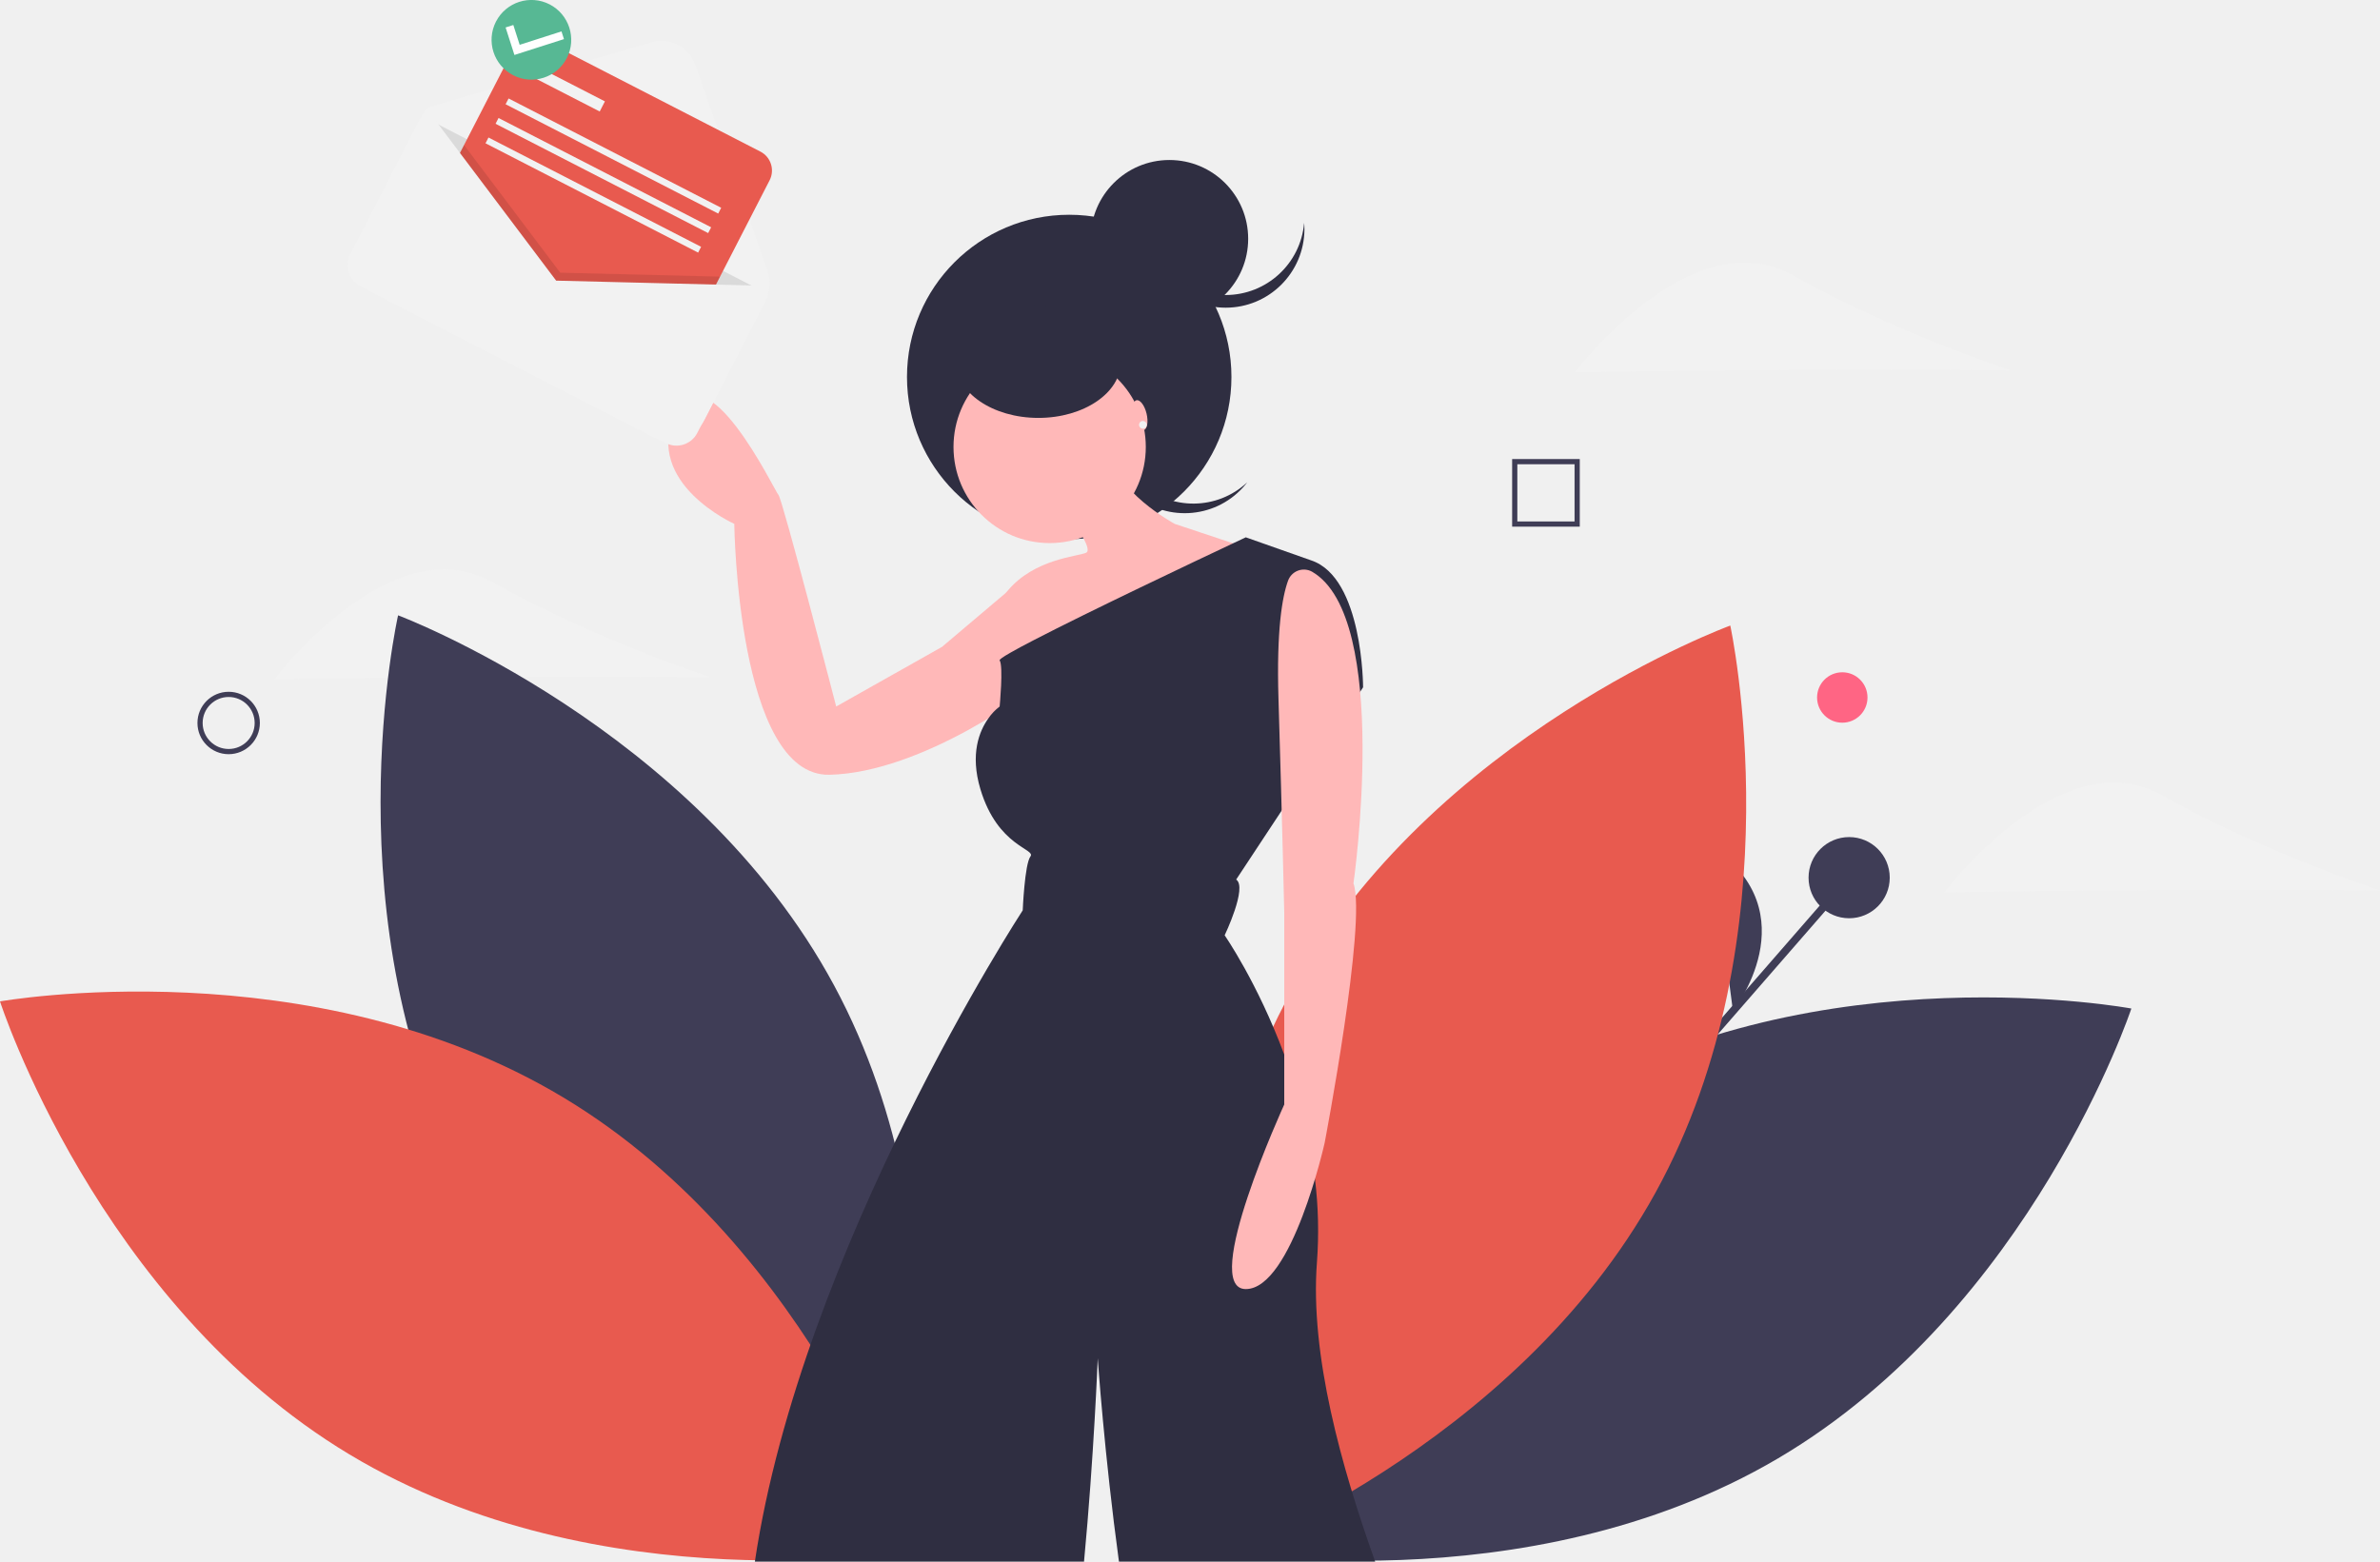
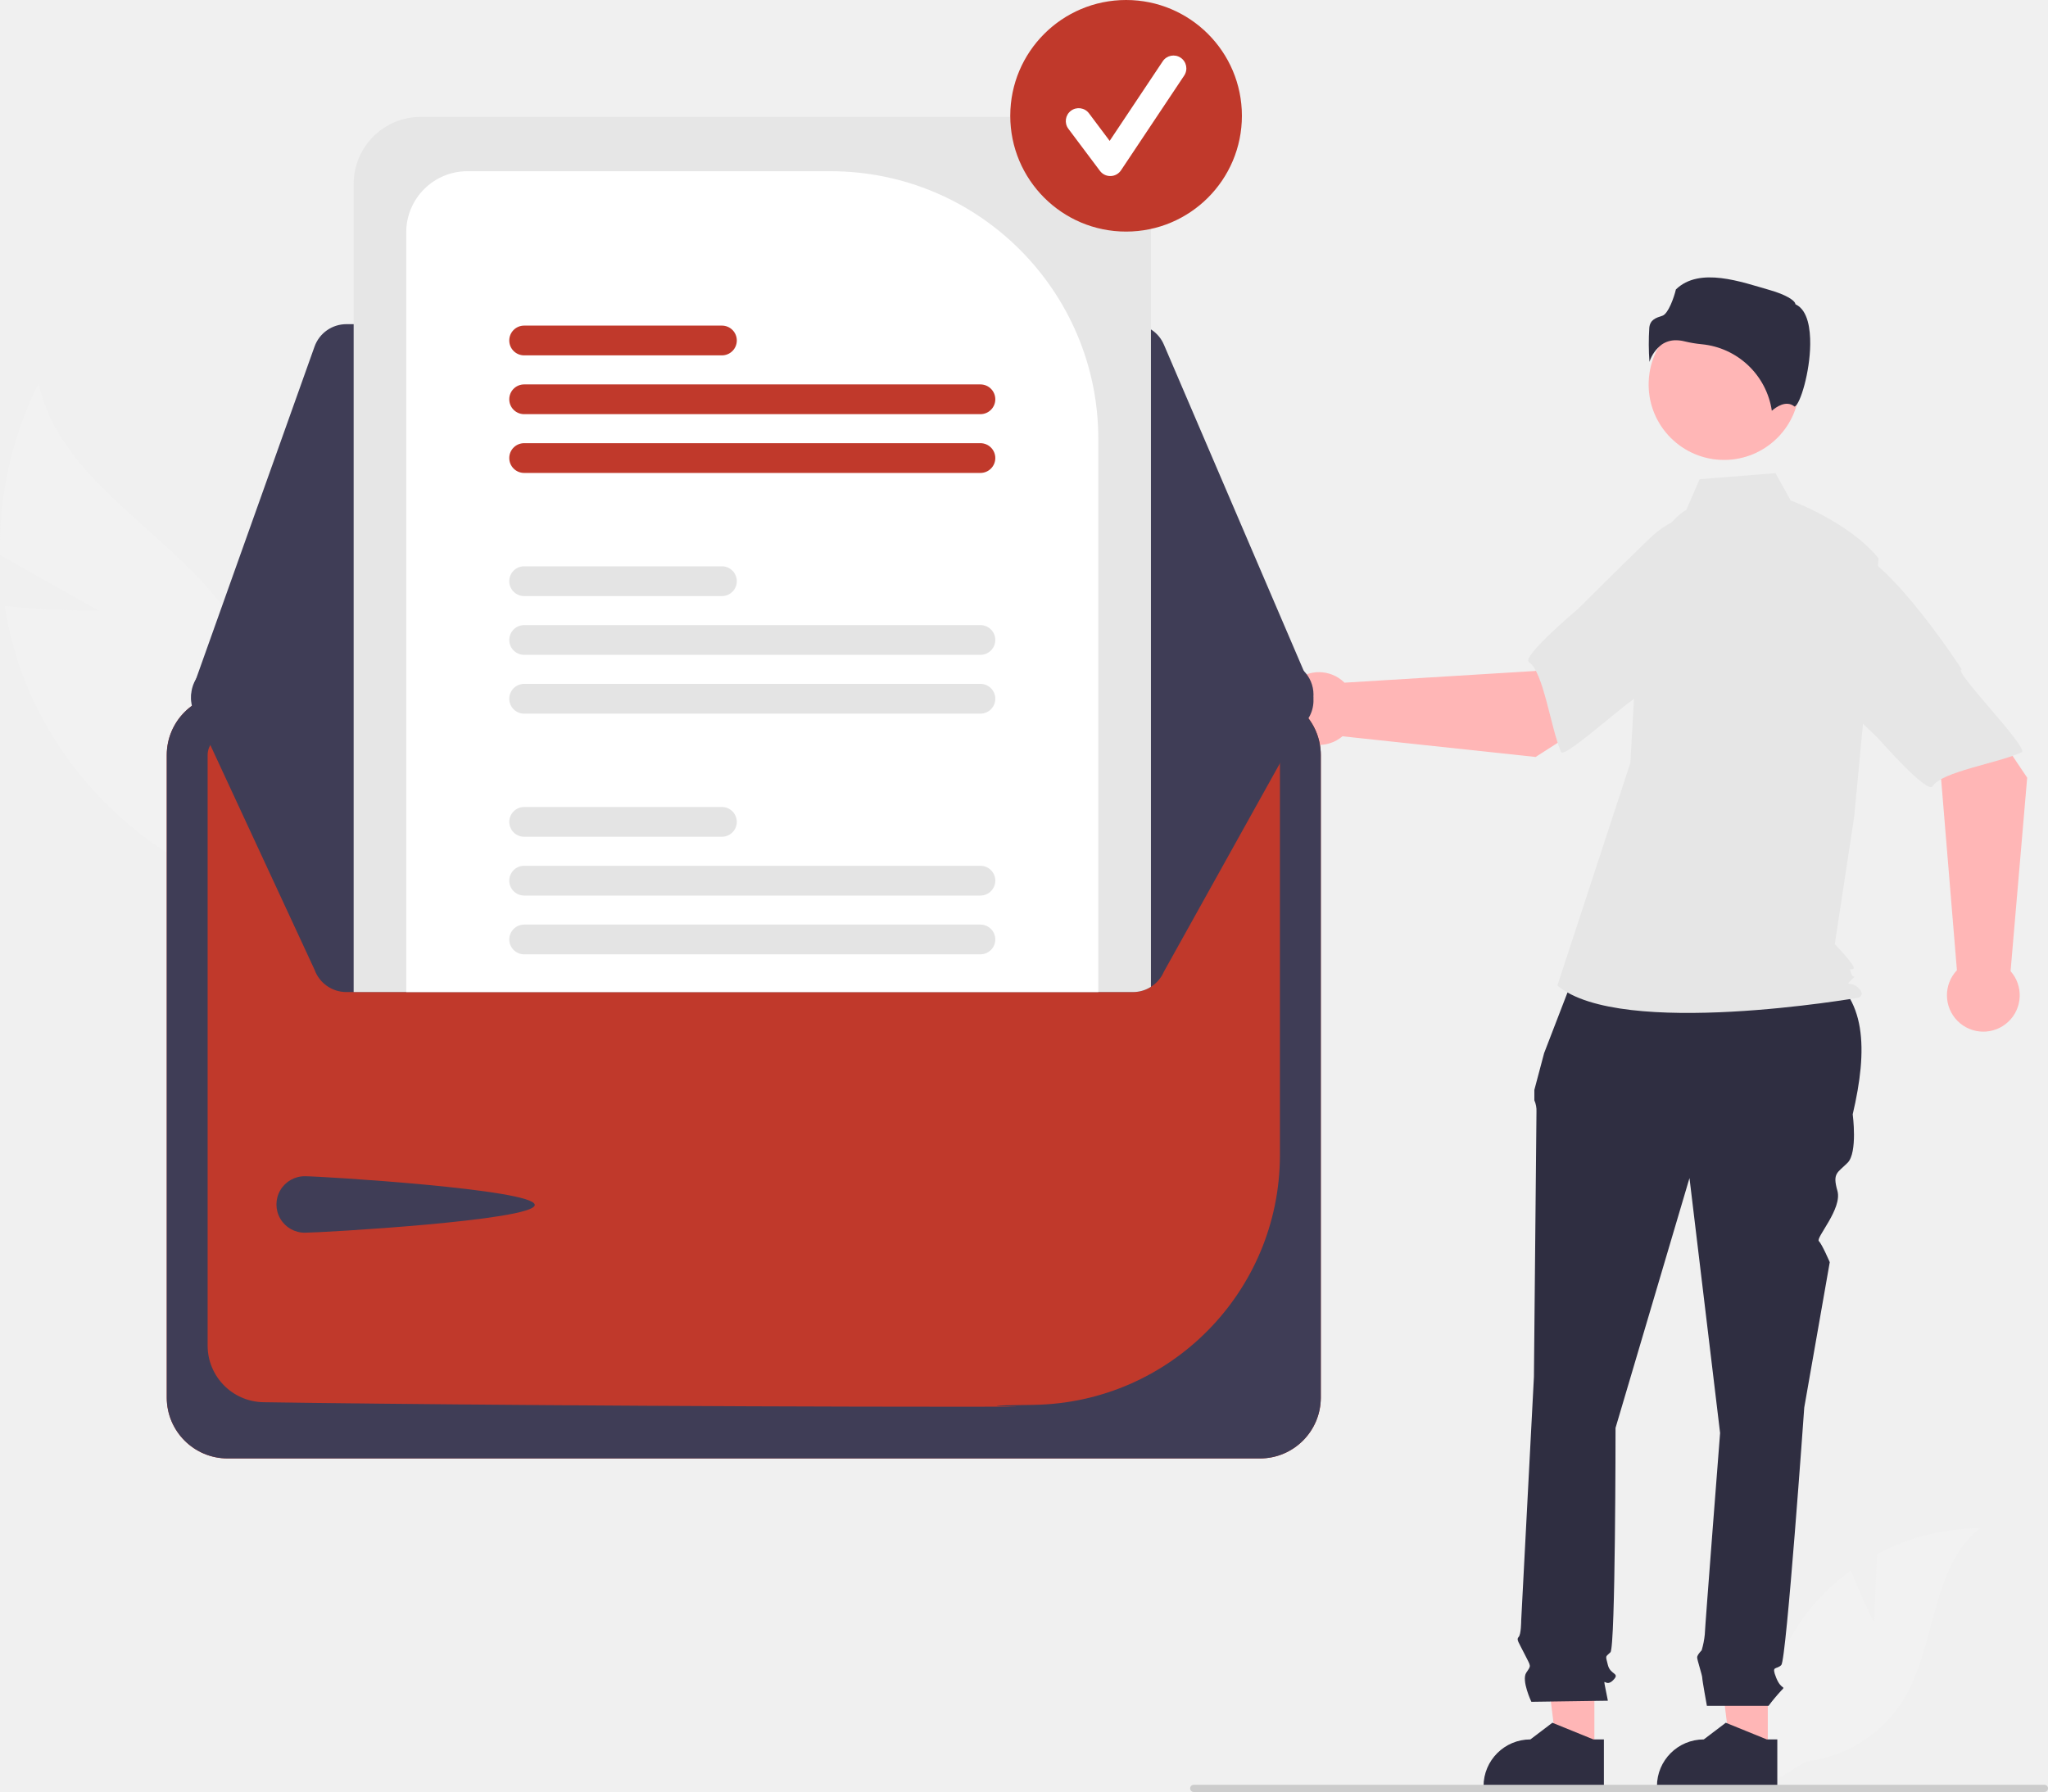
- <svg xmlns="http://www.w3.org/2000/svg" id="be452e83-5912-4855-80f8-a79ecab91838" data-name="Layer 1" width="915.112" height="600.53" viewBox="0 0 915.112 600.53">
-   <path d="M331.917,410.029c-46.277.213-83.944.897-83.944.897s44.774-59.307,83.776-37.334,83.807,36.562,83.807,36.562S378.194,409.816,331.917,410.029Z" transform="translate(-142.4442 -149.7349)" fill="#f2f2f2" />
-   <circle cx="708.362" cy="268.224" r="9.694" fill="#ff6584" />
-   <rect x="762.015" y="527.381" width="110.371" height="2.967" transform="translate(-260.7525 648.0865) rotate(-48.9494)" fill="#3f3d56" />
-   <circle cx="710.999" cy="337.513" r="15.608" fill="#3f3d56" />
-   <path d="M808.77,538.547s29.813-37.63-8.319-63.444" transform="translate(-142.4442 -149.7349)" fill="#3f3d56" />
-   <path d="M322.299,604.622c53.69,99.57,167.638,142.313,167.638,142.313s26.901-118.691-26.789-218.261S295.51,386.361,295.51,386.361,268.61,505.053,322.299,604.622Z" transform="translate(-142.4442 -149.7349)" fill="#3f3d56" />
-   <path d="M359.202,571.865c96.932,58.317,134.263,174.152,134.263,174.152s-119.826,21.283-216.758-37.034S142.444,534.83,142.444,534.83,262.27,513.547,359.202,571.865Z" transform="translate(-142.4442 -149.7349)" fill="#e85a4f" />
-   <path d="M744.876,572.689c-97.444,57.458-135.798,172.957-135.798,172.957s119.633,22.342,217.077-35.115,135.798-172.957,135.798-172.957S842.319,515.231,744.876,572.689Z" transform="translate(-142.4442 -149.7349)" fill="#3f3d56" />
-   <path d="M779.02,608.312C724.452,707.403,610.13,749.137,610.13,749.137s-25.85-118.925,28.719-218.016S807.739,390.297,807.739,390.297,833.589,509.221,779.02,608.312Z" transform="translate(-142.4442 -149.7349)" fill="#e85a4f" />
-   <path d="M580.991,335.58a30.283,30.283,0,0,1-3.762-40.83c-.61.572-1.206,1.165-1.776,1.796a30.287,30.287,0,0,0,44.931,40.625c.571-.631,1.101-1.284,1.609-1.948A30.283,30.283,0,0,1,580.991,335.58Z" transform="translate(-142.4442 -149.7349)" fill="#2f2e41" />
-   <circle cx="411.114" cy="144.965" r="62.376" fill="#2f2e41" />
-   <path d="M536.423,374.846l1.848-4.806L504.63,398.506,463.964,421.427s-20.703-79.853-22.181-81.331-28.096-57.671-39.926-31.054,22.921,42.144,22.921,42.144,1.109,97.228,36.599,96.489,79.483-32.902,80.222-35.86S536.423,374.846,536.423,374.846Z" transform="translate(-142.4442 -149.7349)" fill="#ffb8b8" />
-   <circle cx="403.591" cy="171.876" r="36.969" fill="#ffb8b8" />
-   <path d="M553.429,348.229s9.612,12.569,6.654,14.048-19.963,2.218-30.314,14.788,12.569,44.363,12.569,44.363l87.246-58.411-35.49-11.83s-24.399-13.309-23.66-27.357Z" transform="translate(-142.4442 -149.7349)" fill="#ffb8b8" />
-   <path d="M671.193,750.265h-98.51c-5.58-40.8-8.16-78.19-8.16-78.19s-1.44,37.61-5.27,78.19h-126.56c17.94-120.16,102.99-250.46,102.99-250.46s.74-17.75,2.96-20.71c2.22-2.95-12.57-3.69-19.23-25.87-4.06-13.54-.41-22.4,3.06-27.24a19.572,19.572,0,0,1,4.34-4.56s1.48-15.52,0-17.74c-.19-.29,1.27-1.31,3.97-2.86,2.25-1.3,5.36-2.97,9.08-4.89,21.31-11.05,62.56-30.6,76.69-37.26,3.1-1.47,4.9-2.31,4.9-2.31l25.14,8.87c19.96,6.65,19.96,48.8,19.96,48.8l-1.13,1.72-30.17,45.7-17.5,26.52c4.44,2.95-4.43,21.44-4.43,21.44s12.64,18.16,22.92,45.88a208.67,208.67,0,0,1,11.81,47.85,163.687,163.687,0,0,1,.76,31.96C646.073,670.725,658.253,714.015,671.193,750.265Z" transform="translate(-142.4442 -149.7349)" fill="#2f2e41" />
-   <path d="M646.947,369.593a6.459,6.459,0,0,0-9.247,3.458c-2.226,6.122-4.483,18.884-3.679,45.419,1.479,48.799,2.218,82.071,2.218,82.071v73.938s-32.533,70.98-14.788,70.98S651.766,589.265,651.766,589.265s16.266-85.028,11.091-99.816C662.857,489.45,677.45,387.293,646.947,369.593Z" transform="translate(-142.4442 -149.7349)" fill="#ffb8b8" />
-   <ellipse cx="399.252" cy="139.073" rx="31.729" ry="21.633" fill="#2f2e41" />
-   <circle cx="449.638" cy="91.817" r="30.287" fill="#2f2e41" />
-   <path d="M613.716,263.185A30.283,30.283,0,0,1,583.542,235.422c-.069.833-.113,1.673-.113,2.524a30.287,30.287,0,0,0,60.573,0c0-.851-.044-1.691-.113-2.524A30.283,30.283,0,0,1,613.716,263.185Z" transform="translate(-142.4442 -149.7349)" fill="#2f2e41" />
-   <ellipse cx="580.786" cy="309.411" rx="2.588" ry="5.915" transform="translate(-198.4355 -6.34316) rotate(-13.43351)" fill="#ffb8b8" />
-   <circle cx="439.451" cy="163.373" r="1.479" fill="#f2f2f2" />
-   <path d="M230.363,439.765a12,12,0,1,1,12-12A12.013,12.013,0,0,1,230.363,439.765Zm0-22a10,10,0,1,0,10,10A10.011,10.011,0,0,0,230.363,417.765Z" transform="translate(-142.4442 -149.7349)" fill="#3f3d56" />
-   <path d="M749.863,352.265h-26v-26h26Zm-24-2h22v-22h-22Z" transform="translate(-142.4442 -149.7349)" fill="#3f3d56" />
-   <path d="M973.917,492.029c-46.277.213-83.944.897-83.944.897s44.774-59.307,83.776-37.334,83.807,36.562,83.807,36.562S1020.194,491.816,973.917,492.029Z" transform="translate(-142.4442 -149.7349)" fill="#f2f2f2" />
-   <path d="M831.917,292.029c-46.277.213-83.944.897-83.944.897s44.774-59.307,83.776-37.334,83.807,36.562,83.807,36.562S878.194,291.816,831.917,292.029Z" transform="translate(-142.4442 -149.7349)" fill="#f2f2f2" />
-   <path d="M393.271,317.634,286.265,262.61a14.878,14.878,0,0,1-6.427-20.034L305.046,193.55a5.894,5.894,0,0,1,3.592-2.963l84.342-24.592a13.723,13.723,0,0,1,16.791,8.634l27.711,79.047a15.406,15.406,0,0,1-.838,12.142l-23.339,45.388A14.878,14.878,0,0,1,393.271,317.634Z" transform="translate(-142.4442 -149.7349)" fill="#f2f2f2" />
-   <path d="M397.522,298.204l-108.045-46.127c-3.481-1.79-.217.961,1.573-2.52l13.582-55.202,132.356,68.059-33.461,41.374C401.737,307.269,401.004,299.994,397.522,298.204Z" transform="translate(-142.4442 -149.7349)" opacity="0.1" />
-   <path d="M306.138,191.086" transform="translate(-142.4442 -149.7349)" fill="none" stroke="#3f3d56" stroke-miterlimit="10" />
-   <rect x="312.24" y="180.347" width="110.684" height="110.684" rx="8.186" transform="translate(-152.5584 305.0702) rotate(-62.78721)" fill="#e85a4f" />
-   <polygon points="276.863 106.382 249.046 160.479 150.613 109.863 178.43 55.767 215.415 104.863 276.863 106.382" opacity="0.1" />
-   <path d="M356.286,257.656l-47.389-62.907a2.877,2.877,0,0,0-4.857.415l-26.966,52.442a8.984,8.984,0,0,0,3.881,12.097l117.49,60.415a8.984,8.984,0,0,0,12.097-3.881L437.047,264.694a3.511,3.511,0,0,0-3.035-5.115Z" transform="translate(-142.4442 -149.7349)" fill="#f2f2f2" />
-   <rect x="344.793" y="181.399" width="30.954" height="4.377" transform="translate(-18.6137 -294.1646) rotate(27.21279)" fill="#f2f2f2" />
-   <rect x="332.331" y="208.48" width="91.924" height="2.501" transform="translate(-4.66338 -299.5128) rotate(27.21279)" fill="#f2f2f2" />
-   <rect x="328.471" y="215.988" width="91.924" height="2.501" transform="translate(-1.65748 -296.9164) rotate(27.21279)" fill="#f2f2f2" />
-   <rect x="324.61" y="223.495" width="91.924" height="2.501" transform="translate(1.34841 -294.32) rotate(27.21279)" fill="#f2f2f2" />
-   <ellipse cx="346.908" cy="164.789" rx="12.843" ry="12.819" transform="translate(-100.7251 248.2064) rotate(-62.78721)" fill="#fff" />
-   <path d="M353.781,151.421a15.321,15.321,0,1,0,6.619,20.631A15.366,15.366,0,0,0,353.781,151.421Zm-13.539,19.451-3.392-10.573,2.966-.951,2.444,7.618,16.078-5.158.951,2.966-19.047,6.1Z" transform="translate(-142.4442 -149.7349)" fill="#57b894" />
+ <svg xmlns="http://www.w3.org/2000/svg" data-name="Layer 1" width="674.818" height="590.599" viewBox="0 0 674.818 590.599">
+   <path d="M295.152,355.959l-32.538-18.327a120.491,120.491,0,0,1,12.684-56.569c7.502,34.049,46.981,50.248,65.197,79.977a72.476,72.476,0,0,1,5.884,62.544l2.14,26.399a121.447,121.447,0,0,1-76.249-67.278,117.31,117.31,0,0,1-8.138-28.282C279.302,356.037,295.152,355.959,295.152,355.959Z" transform="translate(-262.5909 -154.7007)" fill="#f2f2f2" />
+   <path d="M880.078,689.371l.998-22.434a72.455,72.455,0,0,1,33.796-8.555c-16.231,13.27-14.203,38.851-25.208,56.697a43.582,43.582,0,0,1-31.959,20.14l-13.583,8.316A73.03,73.03,0,0,1,859.514,684.356a70.543,70.543,0,0,1,12.964-12.046C875.732,680.888,880.078,689.371,880.078,689.371Z" transform="translate(-262.5909 -154.7007)" fill="#f2f2f2" />
+   <polygon points="582.489 577.289 570.189 577.288 564.338 529.848 582.491 529.849 582.489 577.289" fill="#ffb6b6" />
+   <path d="M848.216,743.912l-39.658-.001v-.502a15.437,15.437,0,0,1,15.436-15.436h.001l7.244-5.496,13.516,5.497,3.462 0Z" transform="translate(-262.5909 -154.7007)" fill="#2f2e41" />
+   <polygon points="525.348 577.289 513.049 577.288 507.198 529.848 525.351 529.849 525.348 577.289" fill="#ffb6b6" />
+   <path d="M791.076,743.912l-39.658-.001v-.502a15.437,15.437,0,0,1,15.436-15.436h.001l7.244-5.496,13.516,5.497,3.462 0Z" transform="translate(-262.5909 -154.7007)" fill="#2f2e41" />
+   <path d="M782.615,472.631l80,2c15.194,8.252,15.424,26.114,10.446,47.32,0,0,1.681,12.604-1.681,15.966s-5.042,3.361-3.361,9.243-7.199,15.489-6.12,16.568,3.599,6.961,3.599,6.961l-8.403,47.897s-5.882,83.19-7.563,84.87-3.361,0-1.681,4.201,3.361,2.521,1.681,4.201a61.888,61.888,0,0,0-4.201,5.042h-20.316s-1.532-8.403-1.532-9.243-1.681-5.882-1.681-6.722,1.485-2.326,1.485-2.326a27.645,27.645,0,0,0,1.035-5.237c0-1.681,5.042-66.384,5.042-66.384l-10.084-84.03-24.369,82.349s0,72.266-1.681,73.946-1.681.84-.84,4.201,4.201,2.521,1.681,5.042-3.361-1.681-2.521,2.521l.84,4.202-25.209.361s-3.361-7.083-1.681-9.604,1.58-1.833-.471-5.958-2.891-4.966-2.05-5.806.84-5.31.84-5.31l4.201-80.401s.84-84.87.84-87.391a8.382,8.382,0,0,0-.698-3.78v-3.422l3.219-12.125Z" transform="translate(-262.5909 -154.7007)" fill="#2f2e41" />
+   <circle cx="568.082" cy="126.726" r="24.856" fill="#ffb6b6" />
+   <path d="M818.244,322.712c-5.355,3.184-8.558,9.033-10.397,14.985a142.008,142.008,0,0,0-6.102,33.929l-1.942,34.475-24.055,73.408c20.847,17.64,99.209,4.009,99.209,4.009s2.405-.802,0-3.207-4.747-.274-2.342-2.68.747.274-.055-2.131,0-.802.802-1.604-6.207-8.018-6.207-8.018L873.57,423.741l8.018-84.993c-9.622-12.027-28.973-19.117-28.973-19.117l-5-9-25,2Z" transform="translate(-262.5909 -154.7007)" fill="#e6e6e6" />
+   <path d="M814.835,266.839a11.746,11.746,0,0,1,2.85.374,40.565,40.565,0,0,0,5.579.936,25.852,25.852,0,0,1,23.148,21.928c1.444-1.259,4.731-3.576,7.425-1.423h0c.041.034.065.052.16.007,1.789-.849,4.965-11.295,5.061-20.493.051-4.882-.718-11.116-4.666-13.09l-.208-.104-.055-.226c-.264-1.098-3.211-2.973-8.333-4.432-9.309-2.651-23.184-7.816-30.998-.215-.591,2.562-2.515,8.046-4.458,8.668-2.152.688-4.01,1.282-4.303,3.921a80.91,80.91,0,0,0,.053,11.279,11.519,11.519,0,0,1,4.092-5.749A8.111,8.111,0,0,1,814.835,266.839Z" transform="translate(-262.5909 -154.7007)" fill="#2f2e41" />
+   <path d="M768.57,404.182l40.603-26.003-20.451-27.185-20.194,24.84-62.919,3.859a11.991,11.991,0,1,0-.671,17.671Z" transform="translate(-262.5909 -154.7007)" fill="#ffb6b6" />
+   <path d="M846.858,341.883c2.357,14.262-42.146,41.495-42.146,41.495-.001-3.347-26.562,21.923-27.761,19.147-3.407-7.89-5.803-26.579-10.564-29.57-2.723-1.711,16.399-17.781,16.399-17.781s10.01-10.084,23.145-22.803a30.644,30.644,0,0,1,28.382-8.296S844.502,327.622,846.858,341.883Z" transform="translate(-262.5909 -154.7007)" fill="#e6e6e6" />
+   <path d="M930.548,411.008l-26.857-40.043-26.746,21.022,25.262,19.663,5.19,62.823a11.991,11.991,0,1,0,17.681.297Z" transform="translate(-262.5909 -154.7007)" fill="#ffb6b6" />
+   <path d="M866.605,334.056c14.209-2.658,42.378,41.258,42.378,41.258-3.347.072,22.481,26.092,19.731,27.349-7.816,3.574-26.45,6.365-29.34,11.188-1.653,2.759-18.124-16.019-18.124-16.019s-10.294-9.794-23.288-22.657a30.644,30.644,0,0,1-8.895-28.2S852.397,336.714,866.605,334.056Z" transform="translate(-262.5909 -154.7007)" fill="#e6e6e6" />
+   <path d="M937.409,744.109a1.186,1.186,0,0,1-1.19,1.19h-280.29a1.19,1.19,0,1,1,0-2.38h280.29A1.187,1.187,0,0,1,937.409,744.109Z" transform="translate(-262.5909 -154.7007)" fill="#ccc" />
+   <path d="M677.753,383.493H337.583a20.068,20.068,0,0,0-20.046,20.046V615.327a20.069,20.069,0,0,0,20.046,20.046H677.752a20.069,20.069,0,0,0,20.046-20.046V403.539A20.068,20.068,0,0,0,677.753,383.493Z" transform="translate(-262.5909 -154.7007)" fill="#c0392b" />
+   <path d="M677.753,383.493H337.583a20.068,20.068,0,0,0-20.046,20.046V615.327a20.069,20.069,0,0,0,20.046,20.046H677.752a20.069,20.069,0,0,0,20.046-20.046V403.539A20.068,20.068,0,0,0,677.753,383.493Zm6.578,152.13A82.406,82.406,0,0,1,603.313,617.707c-34.516.449,19.098.625-22.532.625-95.193,0-194.452-.91-231.487-1.499A18.675,18.675,0,0,1,331.004,598.233V403.554a6.601,6.601,0,0,1,6.577-6.593H677.739a6.6,6.6,0,0,1,6.592,6.576Z" transform="translate(-262.5909 -154.7007)" fill="#3f3d56" />
+   <path d="M635.878,261.538H376.704a11.139,11.139,0,0,0-10.471,7.384l-40.028,112.3a11.117,11.117,0,0,0,10.455,14.849l347.595.617h.015a11.116,11.116,0,0,0,10.217-15.495l-.606.259.606-.259-48.393-112.917A11.103,11.103,0,0,0,635.878,261.538Z" transform="translate(-262.5909 -154.7007)" fill="#3f3d56" />
+   <path d="M695.389,383.631a11.146,11.146,0,0,1-.9,4.38l-48.39,86.92a11.147,11.147,0,0,1-10.22,6.73h-259.17a11.147,11.147,0,0,1-10.48-7.38l-40.02-86.3a11.109,11.109,0,0,1,6.74-14.2,10.937,10.937,0,0,1,3.71-.65l42.46-.08,17.33-.03,228.04-.4,17.34-.03,42.43-.08h.01A11.122,11.122,0,0,1,695.389,383.631Z" transform="translate(-262.5909 -154.7007)" fill="#3f3d56" />
+   <path d="M363.084,542.358c5.139,0,75.714,4.313,75.714,9.453s-70.575,9.159-75.714,9.159a9.306,9.306,0,1,1,0-18.611Z" transform="translate(-262.5909 -154.7007)" fill="#3f3d56" />
+   <path d="M619.739,193.221h-218.53a22.116,22.116,0,0,0-22.09,22.09v266.35h256.76a10.977,10.977,0,0,0,5.95-1.73v-264.62A22.116,22.116,0,0,0,619.739,193.221Z" transform="translate(-262.5909 -154.7007)" fill="#e6e6e6" />
+   <path d="M536.329,211.131h-119.76a20.14,20.14,0,0,0-20.12,20.11v250.42h228.04v-182.37A88.262,88.262,0,0,0,536.329,211.131Z" transform="translate(-262.5909 -154.7007)" fill="#fff" />
+   <path d="M585.639,459.421h-150.34a4.9,4.9,0,1,0,0,9.8h150.34a4.9,4.9,0,1,0,0-9.8Z" transform="translate(-262.5909 -154.7007)" fill="#e4e4e4" />
+   <path d="M585.639,440.041h-150.34a4.905,4.905,0,0,0,0,9.81h150.34a4.905,4.905,0,1,0,0-9.81Z" transform="translate(-262.5909 -154.7007)" fill="#e4e4e4" />
+   <path d="M500.468,420.671h-65.17a4.9,4.9,0,1,0,0,9.8h65.17a4.9,4.9,0,1,0,0-9.8Z" transform="translate(-262.5909 -154.7007)" fill="#e4e4e4" />
+   <path d="M585.639,380.091h-150.34a4.905,4.905,0,0,0,0,9.81h150.34a4.905,4.905,0,1,0,0-9.81Z" transform="translate(-262.5909 -154.7007)" fill="#e4e4e4" />
+   <path d="M585.639,360.721h-150.34a4.9,4.9,0,1,0,0,9.8h150.34a4.9,4.9,0,1,0,0-9.8Z" transform="translate(-262.5909 -154.7007)" fill="#e4e4e4" />
+   <path d="M500.468,341.341h-65.17a4.905,4.905,0,0,0,0,9.81h65.17a4.905,4.905,0,1,0,0-9.81Z" transform="translate(-262.5909 -154.7007)" fill="#e4e4e4" />
+   <path d="M585.639,300.761h-150.34a4.905,4.905,0,0,0,0,9.81h150.34a4.905,4.905,0,1,0,0-9.81Z" transform="translate(-262.5909 -154.7007)" fill="#c0392b" />
+   <path d="M585.639,281.391h-150.34a4.905,4.905,0,0,0,0,9.81h150.34a4.905,4.905,0,1,0,0-9.81Z" transform="translate(-262.5909 -154.7007)" fill="#c0392b" />
+   <path d="M500.468,262.011h-65.17a4.905,4.905,0,0,0,0,9.81h65.17a4.905,4.905,0,1,0,0-9.81Z" transform="translate(-262.5909 -154.7007)" fill="#c0392b" />
+   <circle cx="371.045" cy="38.163" r="38.163" fill="#c0392b" />
+   <path d="M628.429,212.725a4.244,4.244,0,0,1-3.396-1.698l-10.411-13.882a4.245,4.245,0,1,1,6.792-5.094l6.811,9.081,17.494-26.241a4.245,4.245,0,1,1,7.064,4.71L631.962,210.835a4.247,4.247,0,0,1-3.414,1.889C628.508,212.725,628.469,212.725,628.429,212.725Z" transform="translate(-262.5909 -154.7007)" fill="#fff" />
</svg>
